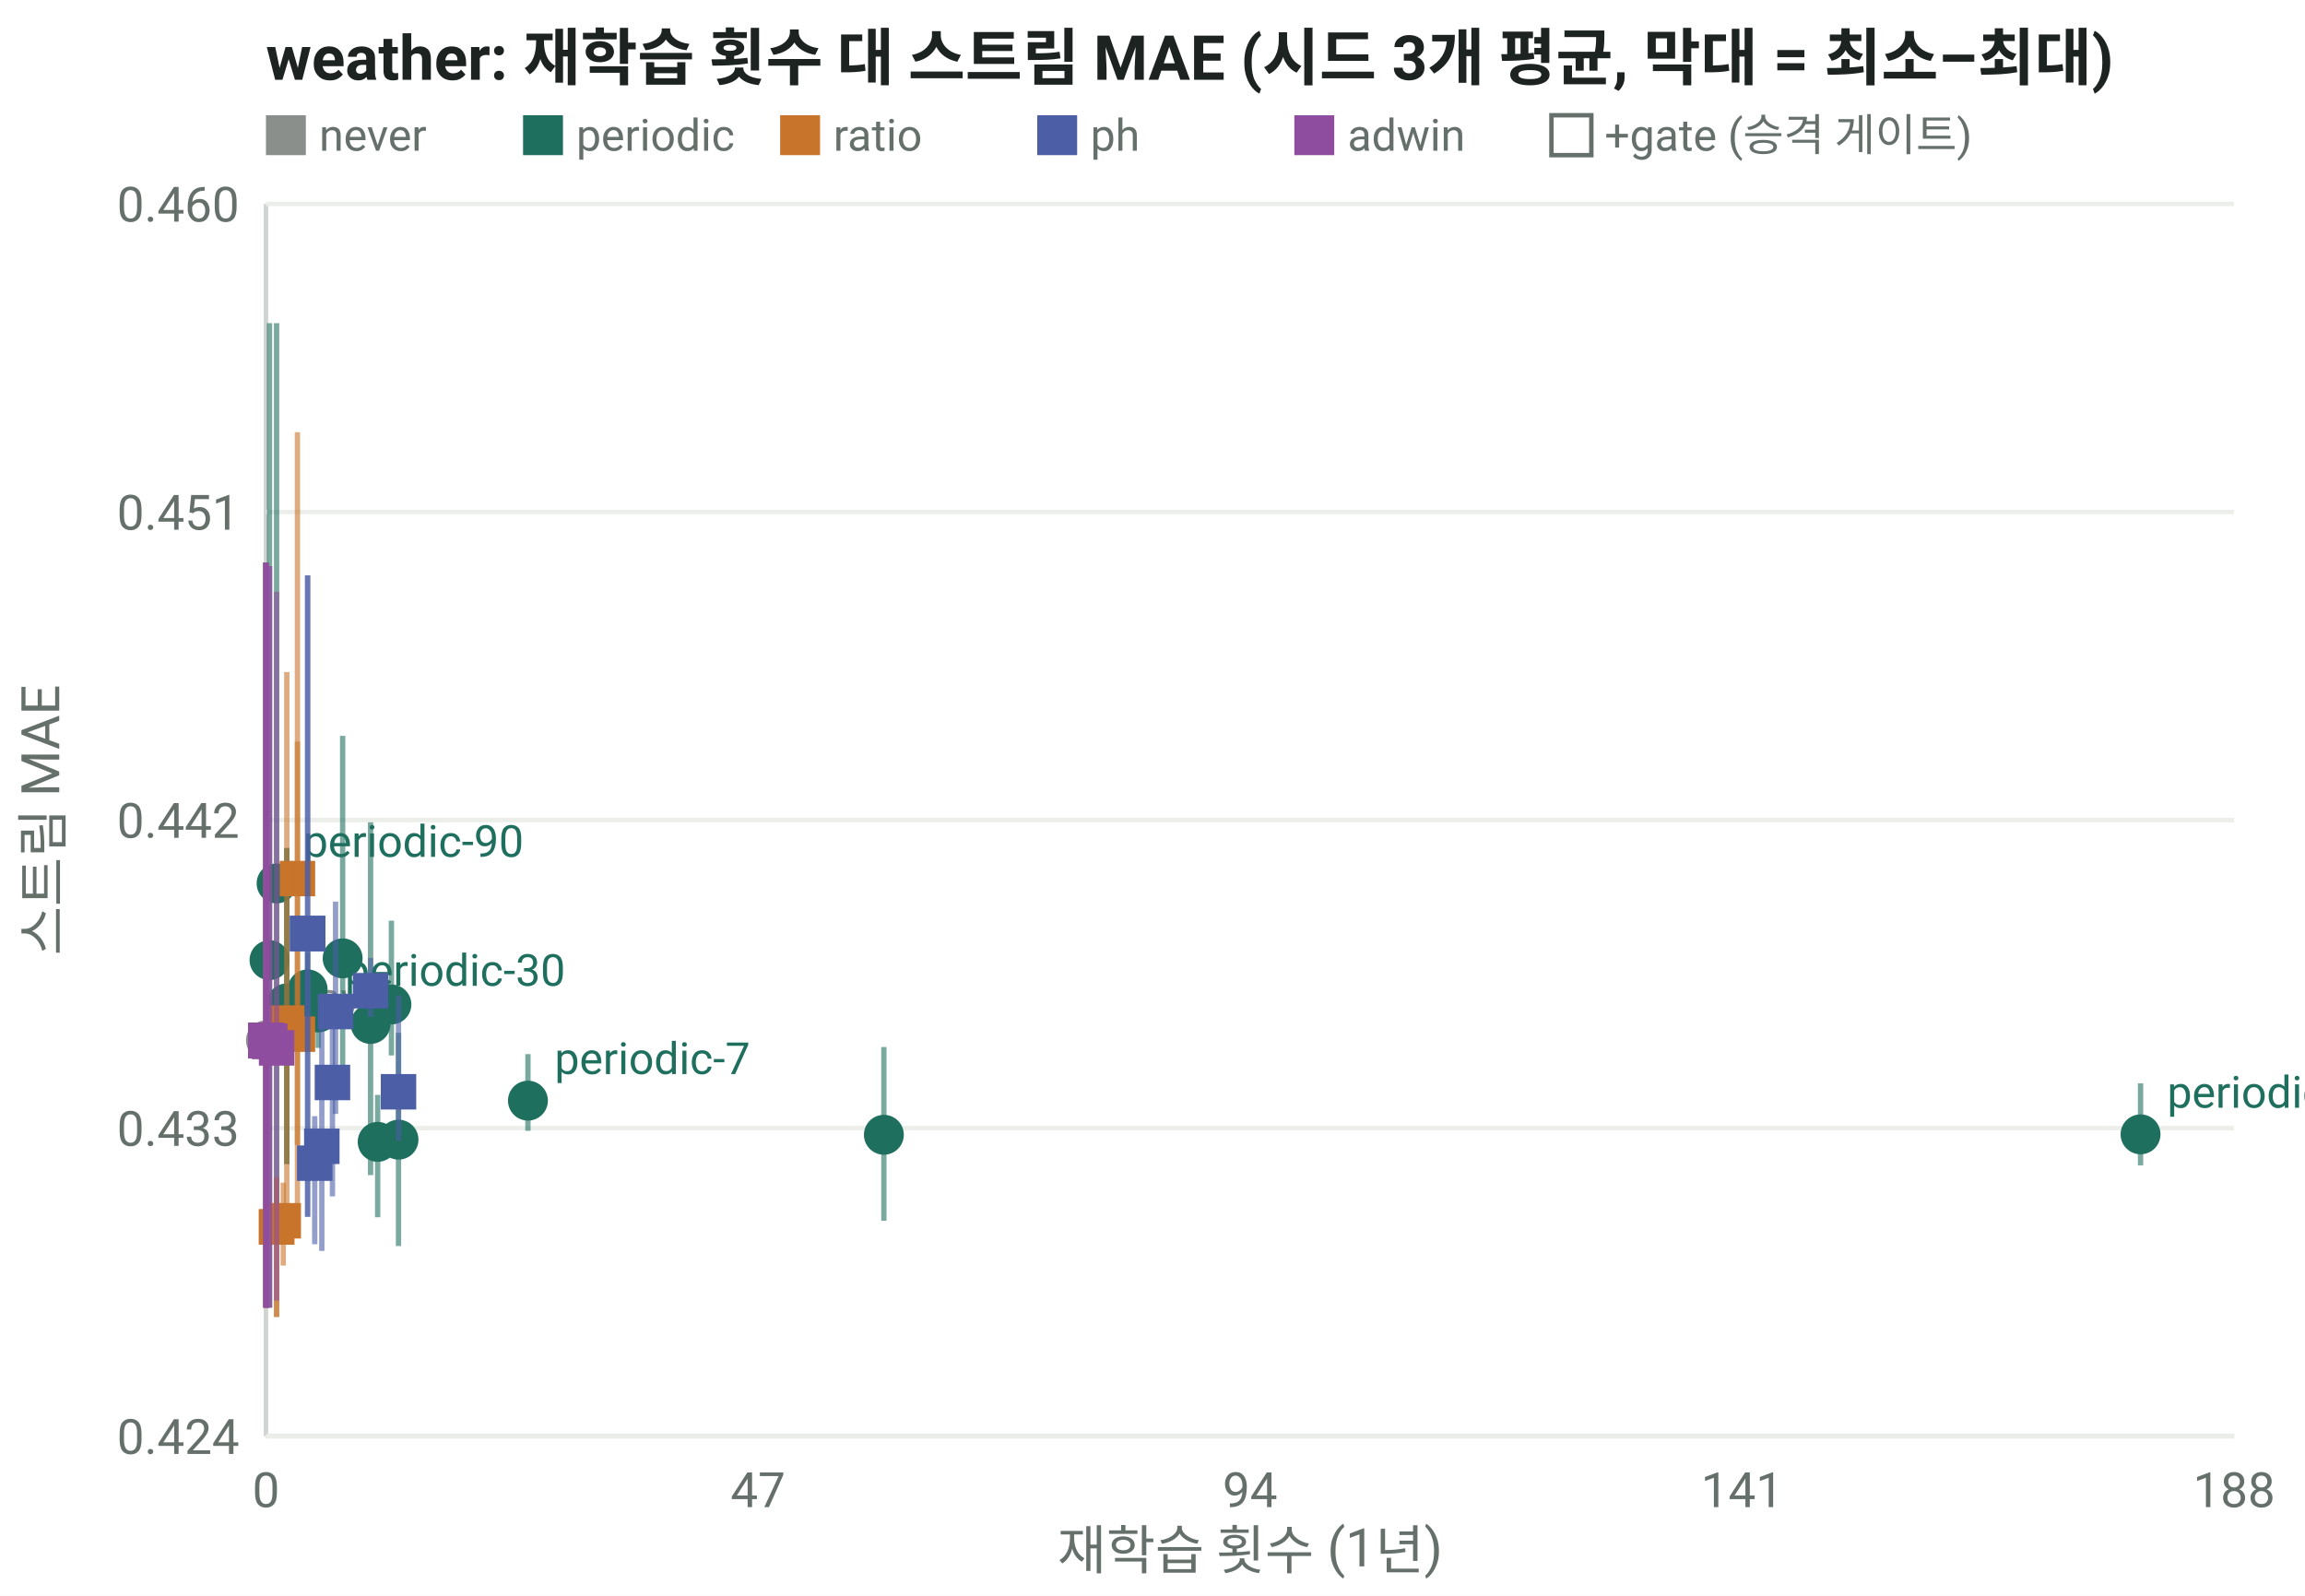
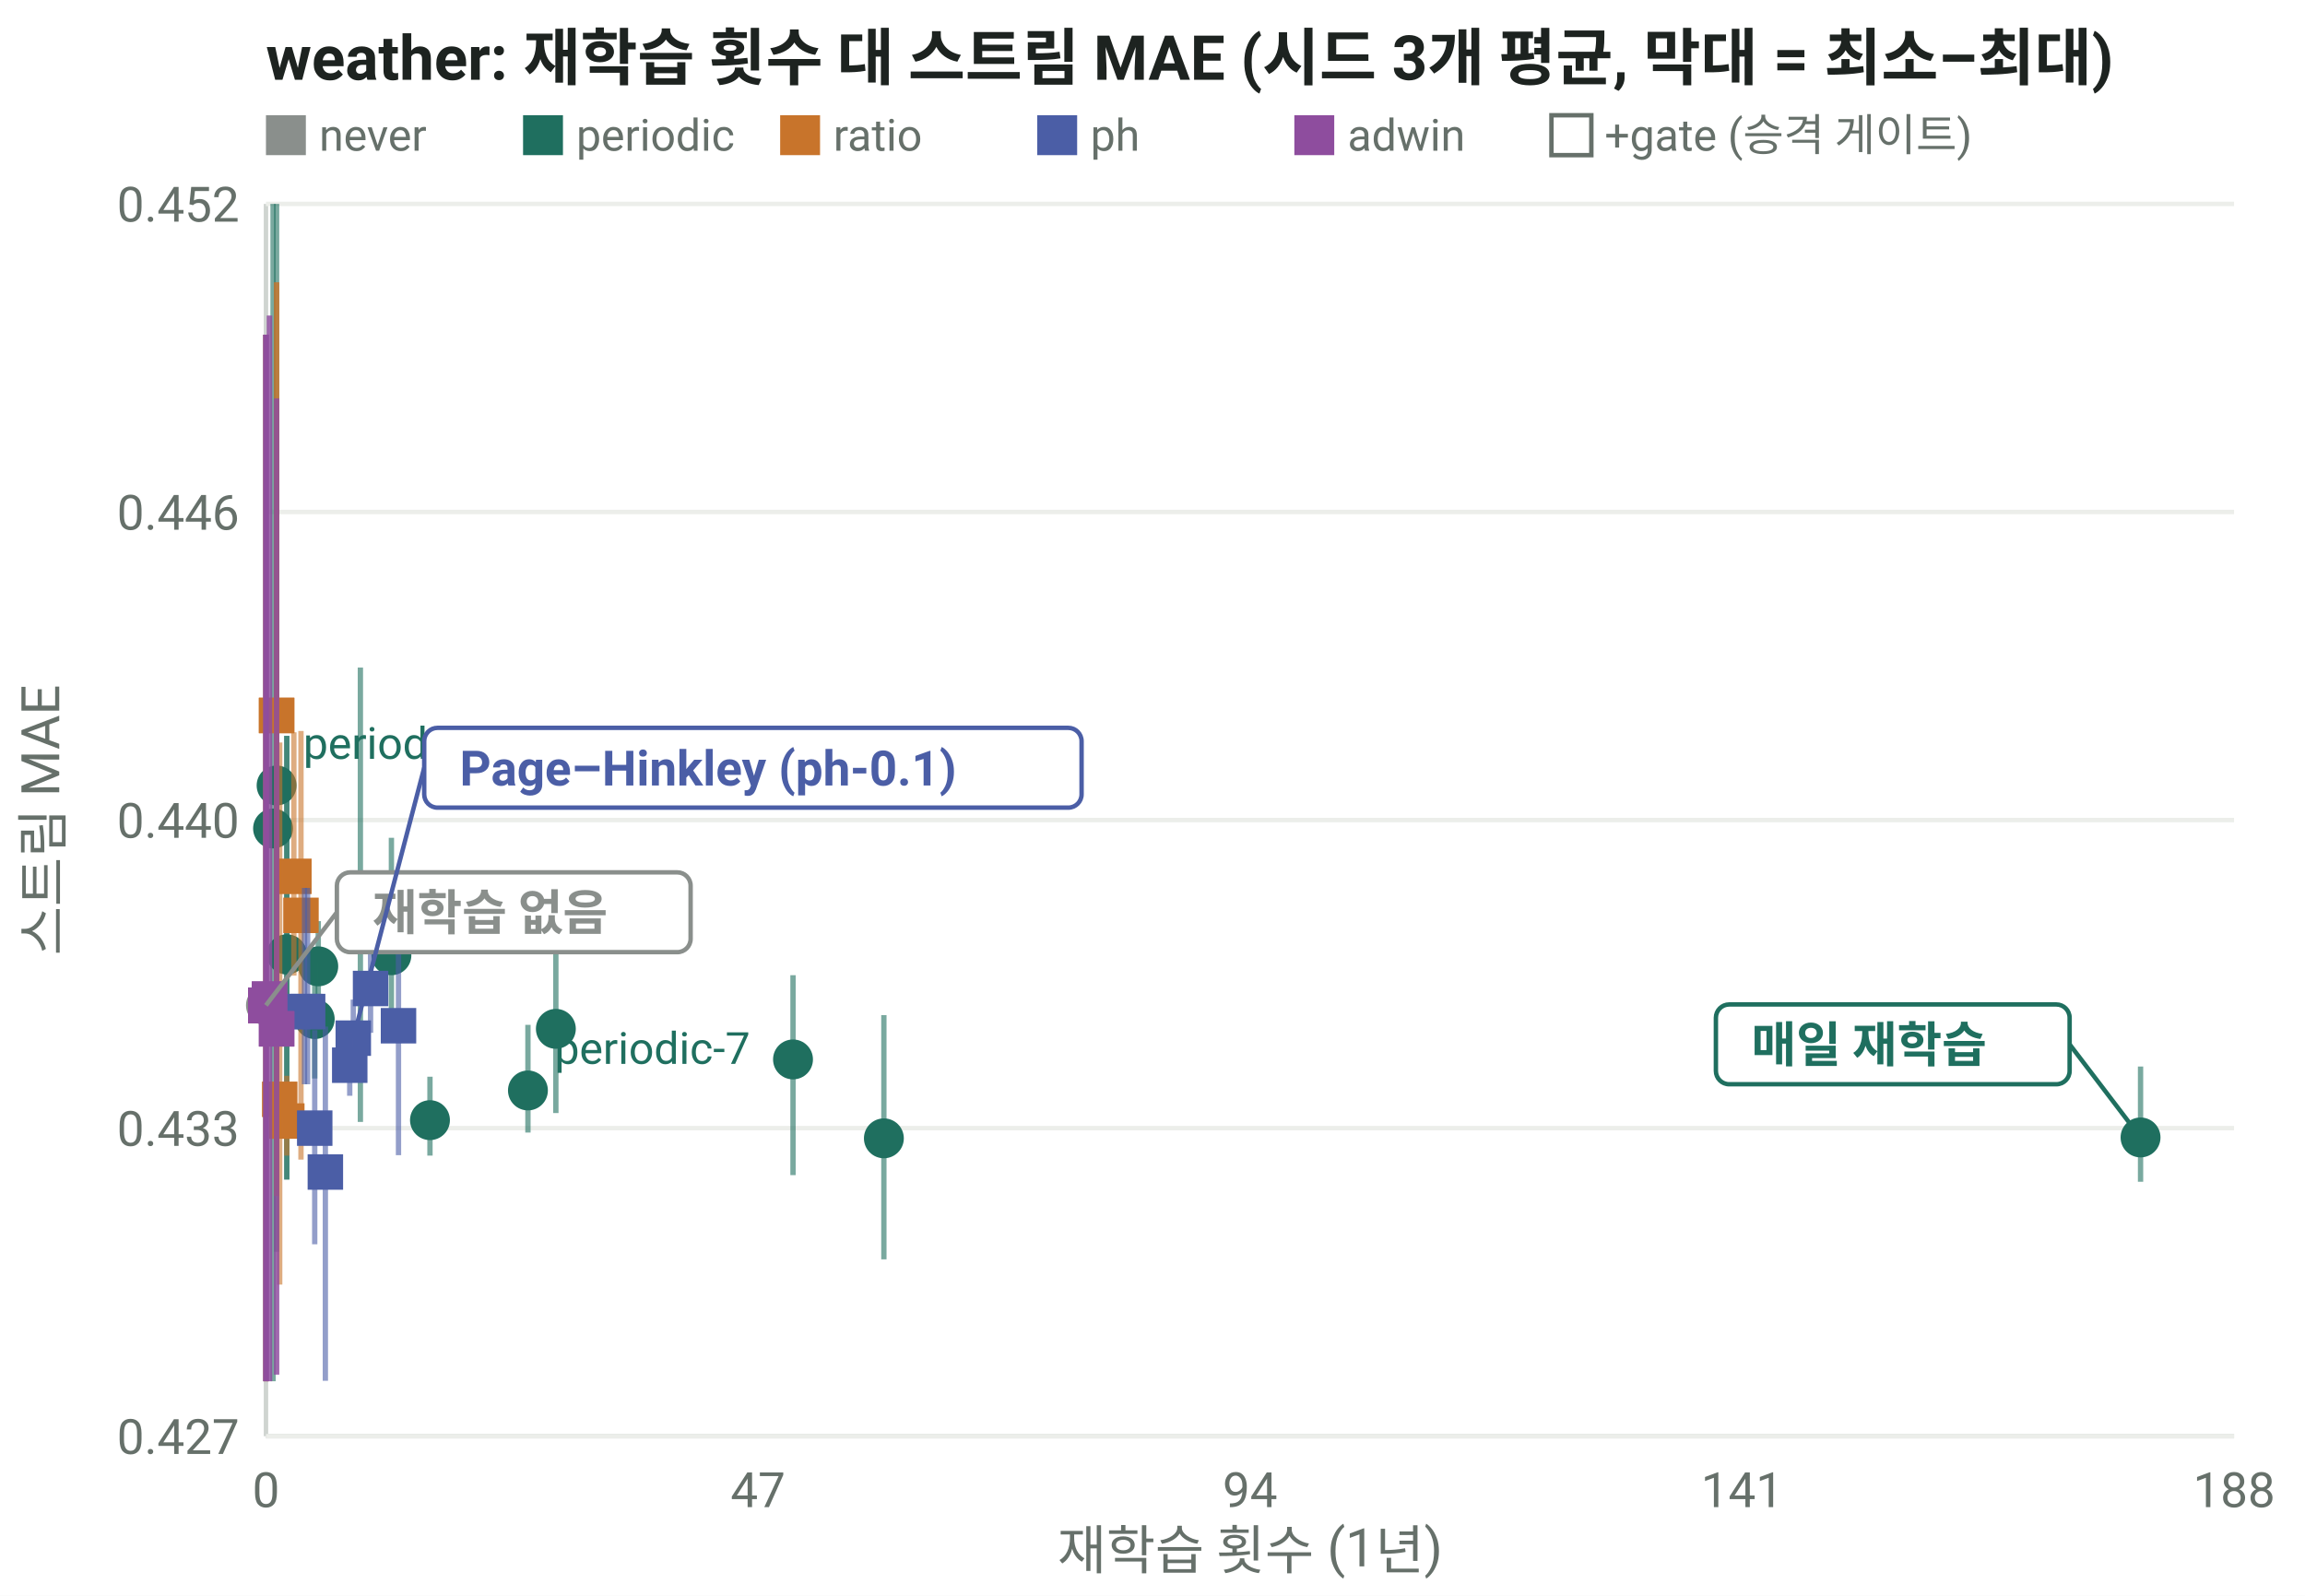
<svg xmlns="http://www.w3.org/2000/svg" viewBox="0 0 520 360" width="520" height="360" font-family="system-ui, -apple-system, Segoe UI, Roboto, Noto Sans KR, sans-serif" font-size="12">
  <rect width="520" height="360" fill="white" />
  <text x="60" y="18" font-size="14" font-weight="600" fill="#1d2320">weather: 재학습 횟수 대 스트림 MAE (시드 3개 평균, 막대 = 최소–최대)</text>
  <text x="282.0" y="354" text-anchor="middle" fill="#66706a">재학습 횟수 (1년)</text>
  <text transform="translate(14,185.0) rotate(-90)" text-anchor="middle" fill="#66706a">스트림 MAE</text>
  <line x1="60" x2="504" y1="324" y2="324" stroke="#cfd4d0" />
  <line x1="60" x2="60" y1="46" y2="324" stroke="#cfd4d0" />
  <line x1="60" x2="504" y1="324.0" y2="324.0" stroke="#eceeea" />
-   <text x="54" y="328.0" text-anchor="end" fill="#66706a" font-size="11">0.424</text>
+   <text x="54" y="328.0" text-anchor="end" fill="#66706a" font-size="11">0.427</text>
  <text x="60.0" y="340" text-anchor="middle" fill="#66706a" font-size="11">0</text>
  <line x1="60" x2="504" y1="254.5" y2="254.5" stroke="#eceeea" />
  <text x="54" y="258.5" text-anchor="end" fill="#66706a" font-size="11">0.433</text>
  <text x="171.0" y="340" text-anchor="middle" fill="#66706a" font-size="11">47</text>
  <line x1="60" x2="504" y1="185.0" y2="185.0" stroke="#eceeea" />
-   <text x="54" y="189.0" text-anchor="end" fill="#66706a" font-size="11">0.442</text>
+   <text x="54" y="189.0" text-anchor="end" fill="#66706a" font-size="11">0.440</text>
  <text x="282.0" y="340" text-anchor="middle" fill="#66706a" font-size="11">94</text>
  <line x1="60" x2="504" y1="115.5" y2="115.5" stroke="#eceeea" />
-   <text x="54" y="119.5" text-anchor="end" fill="#66706a" font-size="11">0.451</text>
+   <text x="54" y="119.5" text-anchor="end" fill="#66706a" font-size="11">0.446</text>
  <text x="393.0" y="340" text-anchor="middle" fill="#66706a" font-size="11">141</text>
  <line x1="60" x2="504" y1="46.0" y2="46.0" stroke="#eceeea" />
-   <text x="54" y="50.0" text-anchor="end" fill="#66706a" font-size="11">0.460</text>
+   <text x="54" y="50.0" text-anchor="end" fill="#66706a" font-size="11">0.452</text>
  <text x="504.0" y="340" text-anchor="middle" fill="#66706a" font-size="11">188</text>
-   <line x1="60.0" x2="60.0" y1="295.0" y2="126.9" stroke="#8a8f8c" stroke-width="1.2" opacity=".6" />
-   <circle cx="60.0" cy="234.7" r="4.5" fill="#8a8f8c" />
-   <text x="66.0" y="228.7" font-size="10" fill="#8a8f8c">never</text>
-   <line x1="482.9" x2="482.9" y1="262.9" y2="244.4" stroke="#1f6f5f" stroke-width="1.2" opacity=".6" />
-   <circle cx="482.9" cy="255.9" r="4.5" fill="#1f6f5f" />
-   <text x="488.9" y="249.9" font-size="10" fill="#1f6f5f">periodic-1</text>
-   <line x1="89.9" x2="89.9" y1="281.1" y2="233.0" stroke="#1f6f5f" stroke-width="1.2" opacity=".6" />
-   <circle cx="89.9" cy="257.1" r="4.5" fill="#1f6f5f" />
-   <line x1="199.4" x2="199.4" y1="275.4" y2="236.2" stroke="#1f6f5f" stroke-width="1.2" opacity=".6" />
-   <circle cx="199.4" cy="256.0" r="4.5" fill="#1f6f5f" />
-   <line x1="83.6" x2="83.6" y1="265.1" y2="185.5" stroke="#1f6f5f" stroke-width="1.2" opacity=".6" />
-   <circle cx="83.6" cy="231.0" r="4.5" fill="#1f6f5f" />
-   <line x1="119.1" x2="119.1" y1="255.1" y2="237.8" stroke="#1f6f5f" stroke-width="1.2" opacity=".6" />
-   <circle cx="119.1" cy="248.3" r="4.5" fill="#1f6f5f" />
-   <text x="125.1" y="242.3" font-size="10" fill="#1f6f5f">periodic-7</text>
-   <line x1="85.2" x2="85.2" y1="274.6" y2="247.0" stroke="#1f6f5f" stroke-width="1.2" opacity=".6" />
-   <circle cx="85.2" cy="257.6" r="4.5" fill="#1f6f5f" />
-   <line x1="88.3" x2="88.3" y1="238.1" y2="207.7" stroke="#1f6f5f" stroke-width="1.2" opacity=".6" />
-   <circle cx="88.3" cy="226.6" r="4.5" fill="#1f6f5f" />
-   <line x1="77.3" x2="77.3" y1="247.9" y2="166.0" stroke="#1f6f5f" stroke-width="1.2" opacity=".6" />
-   <circle cx="77.3" cy="216.2" r="4.5" fill="#1f6f5f" />
-   <line x1="71.8" x2="71.8" y1="236.4" y2="221.1" stroke="#1f6f5f" stroke-width="1.2" opacity=".6" />
-   <circle cx="71.8" cy="228.4" r="4.5" fill="#1f6f5f" />
-   <text x="77.8" y="222.4" font-size="10" fill="#1f6f5f">periodic-30</text>
-   <line x1="69.4" x2="69.4" y1="235.8" y2="214.8" stroke="#1f6f5f" stroke-width="1.2" opacity=".6" />
-   <circle cx="69.4" cy="223.2" r="4.5" fill="#1f6f5f" />
-   <line x1="64.7" x2="64.7" y1="262.6" y2="191.3" stroke="#1f6f5f" stroke-width="1.2" opacity=".6" />
-   <circle cx="64.7" cy="226.4" r="4.5" fill="#1f6f5f" />
-   <line x1="64.7" x2="64.7" y1="262.6" y2="191.3" stroke="#1f6f5f" stroke-width="1.2" opacity=".6" />
-   <circle cx="64.7" cy="226.4" r="4.5" fill="#1f6f5f" />
-   <line x1="62.4" x2="62.4" y1="274.2" y2="72.9" stroke="#1f6f5f" stroke-width="1.2" opacity=".6" />
-   <circle cx="62.4" cy="199.3" r="4.5" fill="#1f6f5f" />
-   <text x="68.4" y="193.3" font-size="10" fill="#1f6f5f">periodic-90</text>
-   <line x1="60.8" x2="60.8" y1="295.0" y2="72.9" stroke="#1f6f5f" stroke-width="1.2" opacity=".6" />
-   <circle cx="60.8" cy="216.6" r="4.5" fill="#1f6f5f" />
-   <line x1="67.1" x2="67.1" y1="258.3" y2="97.5" stroke="#c8742b" stroke-width="1.2" opacity=".6" />
-   <rect x="63.1" y="194.2" width="8" height="8" fill="#c8742b" />
-   <line x1="67.1" x2="67.1" y1="277.9" y2="167.3" stroke="#c8742b" stroke-width="1.2" opacity=".6" />
-   <rect x="63.1" y="229.3" width="8" height="8" fill="#c8742b" />
-   <line x1="64.7" x2="64.7" y1="274.0" y2="151.6" stroke="#c8742b" stroke-width="1.2" opacity=".6" />
-   <rect x="60.7" y="226.8" width="8" height="8" fill="#c8742b" />
-   <line x1="63.9" x2="63.9" y1="285.5" y2="266.8" stroke="#c8742b" stroke-width="1.2" opacity=".6" />
-   <rect x="59.9" y="271.4" width="8" height="8" fill="#c8742b" />
-   <line x1="62.4" x2="62.4" y1="297.1" y2="265.6" stroke="#c8742b" stroke-width="1.2" opacity=".6" />
-   <rect x="58.4" y="272.8" width="8" height="8" fill="#c8742b" />
-   <line x1="62.4" x2="62.4" y1="297.1" y2="265.6" stroke="#c8742b" stroke-width="1.2" opacity=".6" />
-   <rect x="58.4" y="272.8" width="8" height="8" fill="#c8742b" />
-   <line x1="60.0" x2="60.0" y1="295.0" y2="126.9" stroke="#c8742b" stroke-width="1.2" opacity=".6" />
-   <rect x="56.0" y="230.7" width="8" height="8" fill="#c8742b" />
-   <line x1="60.0" x2="60.0" y1="295.0" y2="126.9" stroke="#c8742b" stroke-width="1.2" opacity=".6" />
-   <rect x="56.0" y="230.7" width="8" height="8" fill="#c8742b" />
-   <line x1="89.9" x2="89.9" y1="257.3" y2="224.6" stroke="#4b5ea6" stroke-width="1.2" opacity=".6" />
-   <rect x="85.9" y="242.3" width="8" height="8" fill="#4b5ea6" />
-   <line x1="75.7" x2="75.7" y1="251.3" y2="203.4" stroke="#4b5ea6" stroke-width="1.2" opacity=".6" />
-   <rect x="71.7" y="224.2" width="8" height="8" fill="#4b5ea6" />
-   <line x1="83.6" x2="83.6" y1="229.4" y2="216.1" stroke="#4b5ea6" stroke-width="1.2" opacity=".6" />
-   <rect x="79.6" y="219.5" width="8" height="8" fill="#4b5ea6" />
-   <line x1="72.6" x2="72.6" y1="282.2" y2="225.6" stroke="#4b5ea6" stroke-width="1.2" opacity=".6" />
-   <rect x="68.6" y="254.6" width="8" height="8" fill="#4b5ea6" />
-   <line x1="75.0" x2="75.0" y1="269.9" y2="224.8" stroke="#4b5ea6" stroke-width="1.2" opacity=".6" />
-   <rect x="71.0" y="240.2" width="8" height="8" fill="#4b5ea6" />
-   <line x1="71.0" x2="71.0" y1="280.7" y2="251.8" stroke="#4b5ea6" stroke-width="1.2" opacity=".6" />
-   <rect x="67.0" y="258.4" width="8" height="8" fill="#4b5ea6" />
-   <line x1="69.4" x2="69.4" y1="274.5" y2="129.8" stroke="#4b5ea6" stroke-width="1.2" opacity=".6" />
-   <rect x="65.4" y="206.6" width="8" height="8" fill="#4b5ea6" />
-   <line x1="69.4" x2="69.4" y1="274.5" y2="129.8" stroke="#4b5ea6" stroke-width="1.2" opacity=".6" />
-   <rect x="65.4" y="206.6" width="8" height="8" fill="#4b5ea6" />
-   <line x1="60.0" x2="60.0" y1="295.0" y2="126.9" stroke="#8e4d9e" stroke-width="1.2" opacity=".6" />
-   <rect x="56.0" y="230.7" width="8" height="8" fill="#8e4d9e" />
-   <line x1="60.0" x2="60.0" y1="295.0" y2="126.9" stroke="#8e4d9e" stroke-width="1.2" opacity=".6" />
-   <rect x="56.0" y="230.7" width="8" height="8" fill="#8e4d9e" />
-   <line x1="60.0" x2="60.0" y1="295.0" y2="126.9" stroke="#8e4d9e" stroke-width="1.2" opacity=".6" />
-   <rect x="56.0" y="230.7" width="8" height="8" fill="#8e4d9e" />
-   <line x1="60.0" x2="60.0" y1="295.0" y2="126.9" stroke="#8e4d9e" stroke-width="1.2" opacity=".6" />
-   <rect x="56.0" y="230.7" width="8" height="8" fill="#8e4d9e" />
-   <line x1="60.8" x2="60.8" y1="295.0" y2="127.7" stroke="#8e4d9e" stroke-width="1.2" opacity=".6" />
-   <rect x="56.8" y="230.9" width="8" height="8" fill="#8e4d9e" />
-   <line x1="60.8" x2="60.8" y1="295.0" y2="127.7" stroke="#8e4d9e" stroke-width="1.2" opacity=".6" />
-   <rect x="56.8" y="230.9" width="8" height="8" fill="#8e4d9e" />
-   <line x1="62.4" x2="62.4" y1="293.4" y2="133.5" stroke="#8e4d9e" stroke-width="1.2" opacity=".6" />
-   <rect x="58.4" y="232.4" width="8" height="8" fill="#8e4d9e" />
-   <line x1="60.0" x2="60.0" y1="295.0" y2="126.9" stroke="#8e4d9e" stroke-width="1.2" opacity=".6" />
-   <rect x="56.0" y="230.7" width="8" height="8" fill="#8e4d9e" />
+   <line x1="60.0" x2="60.0" y1="311.6" y2="75.5" stroke="#8a8f8c" stroke-width="1.2" opacity=".6" />
+   <circle cx="60.0" cy="226.8" r="4.5" fill="#8a8f8c" />
+   <line x1="482.9" x2="482.9" y1="266.6" y2="240.6" stroke="#1f6f5f" stroke-width="1.2" opacity=".6" />
+   <circle cx="482.9" cy="256.6" r="4.5" fill="#1f6f5f" />
+   <line x1="178.9" x2="178.9" y1="265.1" y2="220.0" stroke="#1f6f5f" stroke-width="1.2" opacity=".6" />
+   <circle cx="178.9" cy="239.0" r="4.5" fill="#1f6f5f" />
+   <line x1="199.4" x2="199.4" y1="284.1" y2="229.0" stroke="#1f6f5f" stroke-width="1.2" opacity=".6" />
+   <circle cx="199.4" cy="256.8" r="4.5" fill="#1f6f5f" />
+   <line x1="125.4" x2="125.4" y1="251.1" y2="214.2" stroke="#1f6f5f" stroke-width="1.2" opacity=".6" />
+   <circle cx="125.4" cy="232.1" r="4.5" fill="#1f6f5f" />
+   <line x1="119.1" x2="119.1" y1="255.5" y2="231.2" stroke="#1f6f5f" stroke-width="1.2" opacity=".6" />
+   <circle cx="119.1" cy="246.0" r="4.5" fill="#1f6f5f" />
+   <text x="125.1" y="240.0" font-size="10" fill="#1f6f5f">periodic-7</text>
+   <line x1="97.0" x2="97.0" y1="260.7" y2="242.9" stroke="#1f6f5f" stroke-width="1.2" opacity=".6" />
+   <circle cx="97.0" cy="252.7" r="4.5" fill="#1f6f5f" />
+   <line x1="88.3" x2="88.3" y1="231.6" y2="189.0" stroke="#1f6f5f" stroke-width="1.2" opacity=".6" />
+   <circle cx="88.3" cy="215.5" r="4.5" fill="#1f6f5f" />
+   <line x1="81.3" x2="81.3" y1="253.1" y2="150.6" stroke="#1f6f5f" stroke-width="1.2" opacity=".6" />
+   <circle cx="81.3" cy="207.5" r="4.5" fill="#1f6f5f" />
+   <line x1="71.8" x2="71.8" y1="229.3" y2="207.8" stroke="#1f6f5f" stroke-width="1.2" opacity=".6" />
+   <circle cx="71.8" cy="218.0" r="4.5" fill="#1f6f5f" />
+   <text x="77.8" y="212.0" font-size="10" fill="#1f6f5f">periodic-30</text>
+   <line x1="71.0" x2="71.0" y1="243.3" y2="217.0" stroke="#1f6f5f" stroke-width="1.2" opacity=".6" />
+   <circle cx="71.0" cy="229.9" r="4.5" fill="#1f6f5f" />
+   <line x1="64.7" x2="64.7" y1="266.1" y2="166.0" stroke="#1f6f5f" stroke-width="1.2" opacity=".6" />
+   <circle cx="64.7" cy="215.3" r="4.5" fill="#1f6f5f" />
+   <line x1="64.7" x2="64.7" y1="266.1" y2="166.0" stroke="#1f6f5f" stroke-width="1.2" opacity=".6" />
+   <circle cx="64.7" cy="215.3" r="4.5" fill="#1f6f5f" />
+   <line x1="62.4" x2="62.4" y1="282.4" y2="46.0" stroke="#1f6f5f" stroke-width="1.2" opacity=".6" />
+   <circle cx="62.4" cy="177.2" r="4.5" fill="#1f6f5f" />
+   <text x="68.4" y="171.2" font-size="10" fill="#1f6f5f">periodic-90</text>
+   <line x1="61.6" x2="61.6" y1="311.6" y2="46.0" stroke="#1f6f5f" stroke-width="1.2" opacity=".6" />
+   <circle cx="61.6" cy="186.9" r="4.5" fill="#1f6f5f" />
+   <line x1="66.3" x2="66.3" y1="220.1" y2="165.2" stroke="#c8742b" stroke-width="1.2" opacity=".6" />
+   <rect x="62.3" y="193.7" width="8" height="8" fill="#c8742b" />
+   <line x1="67.9" x2="67.9" y1="261.6" y2="164.9" stroke="#c8742b" stroke-width="1.2" opacity=".6" />
+   <rect x="63.9" y="202.5" width="8" height="8" fill="#c8742b" />
+   <line x1="64.7" x2="64.7" y1="260.7" y2="242.7" stroke="#c8742b" stroke-width="1.2" opacity=".6" />
+   <rect x="60.7" y="248.9" width="8" height="8" fill="#c8742b" />
+   <line x1="63.1" x2="63.1" y1="289.8" y2="167.5" stroke="#c8742b" stroke-width="1.2" opacity=".6" />
+   <rect x="59.1" y="244.0" width="8" height="8" fill="#c8742b" />
+   <line x1="62.4" x2="62.4" y1="269.8" y2="63.7" stroke="#c8742b" stroke-width="1.2" opacity=".6" />
+   <rect x="58.4" y="157.4" width="8" height="8" fill="#c8742b" />
+   <line x1="62.4" x2="62.4" y1="269.8" y2="63.7" stroke="#c8742b" stroke-width="1.2" opacity=".6" />
+   <rect x="58.4" y="157.4" width="8" height="8" fill="#c8742b" />
+   <line x1="60.0" x2="60.0" y1="311.6" y2="75.5" stroke="#c8742b" stroke-width="1.2" opacity=".6" />
+   <rect x="56.0" y="222.8" width="8" height="8" fill="#c8742b" />
+   <line x1="60.0" x2="60.0" y1="311.6" y2="75.5" stroke="#c8742b" stroke-width="1.2" opacity=".6" />
+   <rect x="56.0" y="222.8" width="8" height="8" fill="#c8742b" />
+   <line x1="89.9" x2="89.9" y1="260.6" y2="208.2" stroke="#4b5ea6" stroke-width="1.2" opacity=".6" />
+   <rect x="85.9" y="227.4" width="8" height="8" fill="#4b5ea6" />
+   <line x1="83.6" x2="83.6" y1="233.0" y2="212.0" stroke="#4b5ea6" stroke-width="1.2" opacity=".6" />
+   <rect x="79.6" y="219.0" width="8" height="8" fill="#4b5ea6" />
+   <line x1="79.7" x2="79.7" y1="240.6" y2="225.5" stroke="#4b5ea6" stroke-width="1.2" opacity=".6" />
+   <rect x="75.7" y="230.2" width="8" height="8" fill="#4b5ea6" />
+   <line x1="78.9" x2="78.9" y1="247.2" y2="233.0" stroke="#4b5ea6" stroke-width="1.2" opacity=".6" />
+   <rect x="74.9" y="236.3" width="8" height="8" fill="#4b5ea6" />
+   <line x1="73.4" x2="73.4" y1="311.5" y2="231.6" stroke="#4b5ea6" stroke-width="1.2" opacity=".6" />
+   <rect x="69.4" y="260.4" width="8" height="8" fill="#4b5ea6" />
+   <line x1="71.0" x2="71.0" y1="280.7" y2="232.4" stroke="#4b5ea6" stroke-width="1.2" opacity=".6" />
+   <rect x="67.0" y="250.5" width="8" height="8" fill="#4b5ea6" />
+   <line x1="69.4" x2="69.4" y1="244.6" y2="200.3" stroke="#4b5ea6" stroke-width="1.2" opacity=".6" />
+   <rect x="65.4" y="224.2" width="8" height="8" fill="#4b5ea6" />
+   <line x1="68.7" x2="68.7" y1="244.6" y2="200.3" stroke="#4b5ea6" stroke-width="1.2" opacity=".6" />
+   <rect x="64.7" y="224.2" width="8" height="8" fill="#4b5ea6" />
+   <line x1="60.0" x2="60.0" y1="311.6" y2="75.5" stroke="#8e4d9e" stroke-width="1.2" opacity=".6" />
+   <rect x="56.0" y="222.8" width="8" height="8" fill="#8e4d9e" />
+   <line x1="60.0" x2="60.0" y1="311.6" y2="75.5" stroke="#8e4d9e" stroke-width="1.2" opacity=".6" />
+   <rect x="56.0" y="222.8" width="8" height="8" fill="#8e4d9e" />
+   <line x1="60.0" x2="60.0" y1="311.6" y2="75.5" stroke="#8e4d9e" stroke-width="1.2" opacity=".6" />
+   <rect x="56.0" y="222.8" width="8" height="8" fill="#8e4d9e" />
+   <line x1="60.0" x2="60.0" y1="311.6" y2="75.5" stroke="#8e4d9e" stroke-width="1.2" opacity=".6" />
+   <rect x="56.0" y="222.8" width="8" height="8" fill="#8e4d9e" />
+   <line x1="60.8" x2="60.8" y1="311.6" y2="71.2" stroke="#8e4d9e" stroke-width="1.2" opacity=".6" />
+   <rect x="56.8" y="221.4" width="8" height="8" fill="#8e4d9e" />
+   <line x1="60.8" x2="60.8" y1="311.6" y2="71.2" stroke="#8e4d9e" stroke-width="1.2" opacity=".6" />
+   <rect x="56.8" y="221.4" width="8" height="8" fill="#8e4d9e" />
+   <line x1="62.4" x2="62.4" y1="310.1" y2="89.9" stroke="#8e4d9e" stroke-width="1.2" opacity=".6" />
+   <rect x="58.4" y="228.1" width="8" height="8" fill="#8e4d9e" />
+   <line x1="62.4" x2="62.4" y1="310.1" y2="89.9" stroke="#8e4d9e" stroke-width="1.2" opacity=".6" />
+   <rect x="58.4" y="228.1" width="8" height="8" fill="#8e4d9e" />
+   <line x1="60.0" y1="226.8" x2="76.0" y2="205.8" stroke="#8a8f8c" stroke-width="1" />
+   <rect x="76.0" y="196.8" width="79.8" height="18" rx="3" fill="white" stroke="#8a8f8c" stroke-width="1" />
+   <text x="84.0" y="209.8" font-size="11" font-weight="700" fill="#8a8f8c">재학습 없음</text>
+   <line x1="79.7" y1="234.2" x2="95.7" y2="173.2" stroke="#4b5ea6" stroke-width="1" />
+   <rect x="95.7" y="164.2" width="148.3" height="18" rx="3" fill="white" stroke="#4b5ea6" stroke-width="1" />
+   <text x="103.7" y="177.2" font-size="11" font-weight="700" fill="#4b5ea6">Page–Hinkley (ph-0.1)</text>
+   <line x1="482.9" y1="256.6" x2="466.9" y2="235.6" stroke="#1f6f5f" stroke-width="1" />
+   <rect x="387.1" y="226.6" width="79.8" height="18" rx="3" fill="white" stroke="#1f6f5f" stroke-width="1" />
+   <text x="395.1" y="239.6" font-size="11" font-weight="700" fill="#1f6f5f">매일 재학습</text>
  <rect x="60" y="26" width="9" height="9" fill="#8a8f8c" />
  <text x="72" y="34" font-size="10" fill="#66706a">never</text>
  <rect x="118" y="26" width="9" height="9" fill="#1f6f5f" />
  <text x="130" y="34" font-size="10" fill="#66706a">periodic</text>
  <rect x="176" y="26" width="9" height="9" fill="#c8742b" />
  <text x="188" y="34" font-size="10" fill="#66706a">ratio</text>
  <rect x="234" y="26" width="9" height="9" fill="#4b5ea6" />
  <text x="246" y="34" font-size="10" fill="#66706a">ph</text>
  <rect x="292" y="26" width="9" height="9" fill="#8e4d9e" />
  <text x="304" y="34" font-size="10" fill="#66706a">adwin</text>
  <rect x="350" y="26" width="9" height="9" fill="white" stroke="#66706a" />
  <text x="362" y="34" font-size="10" fill="#66706a">+gate (승격 게이트)</text>
</svg>
